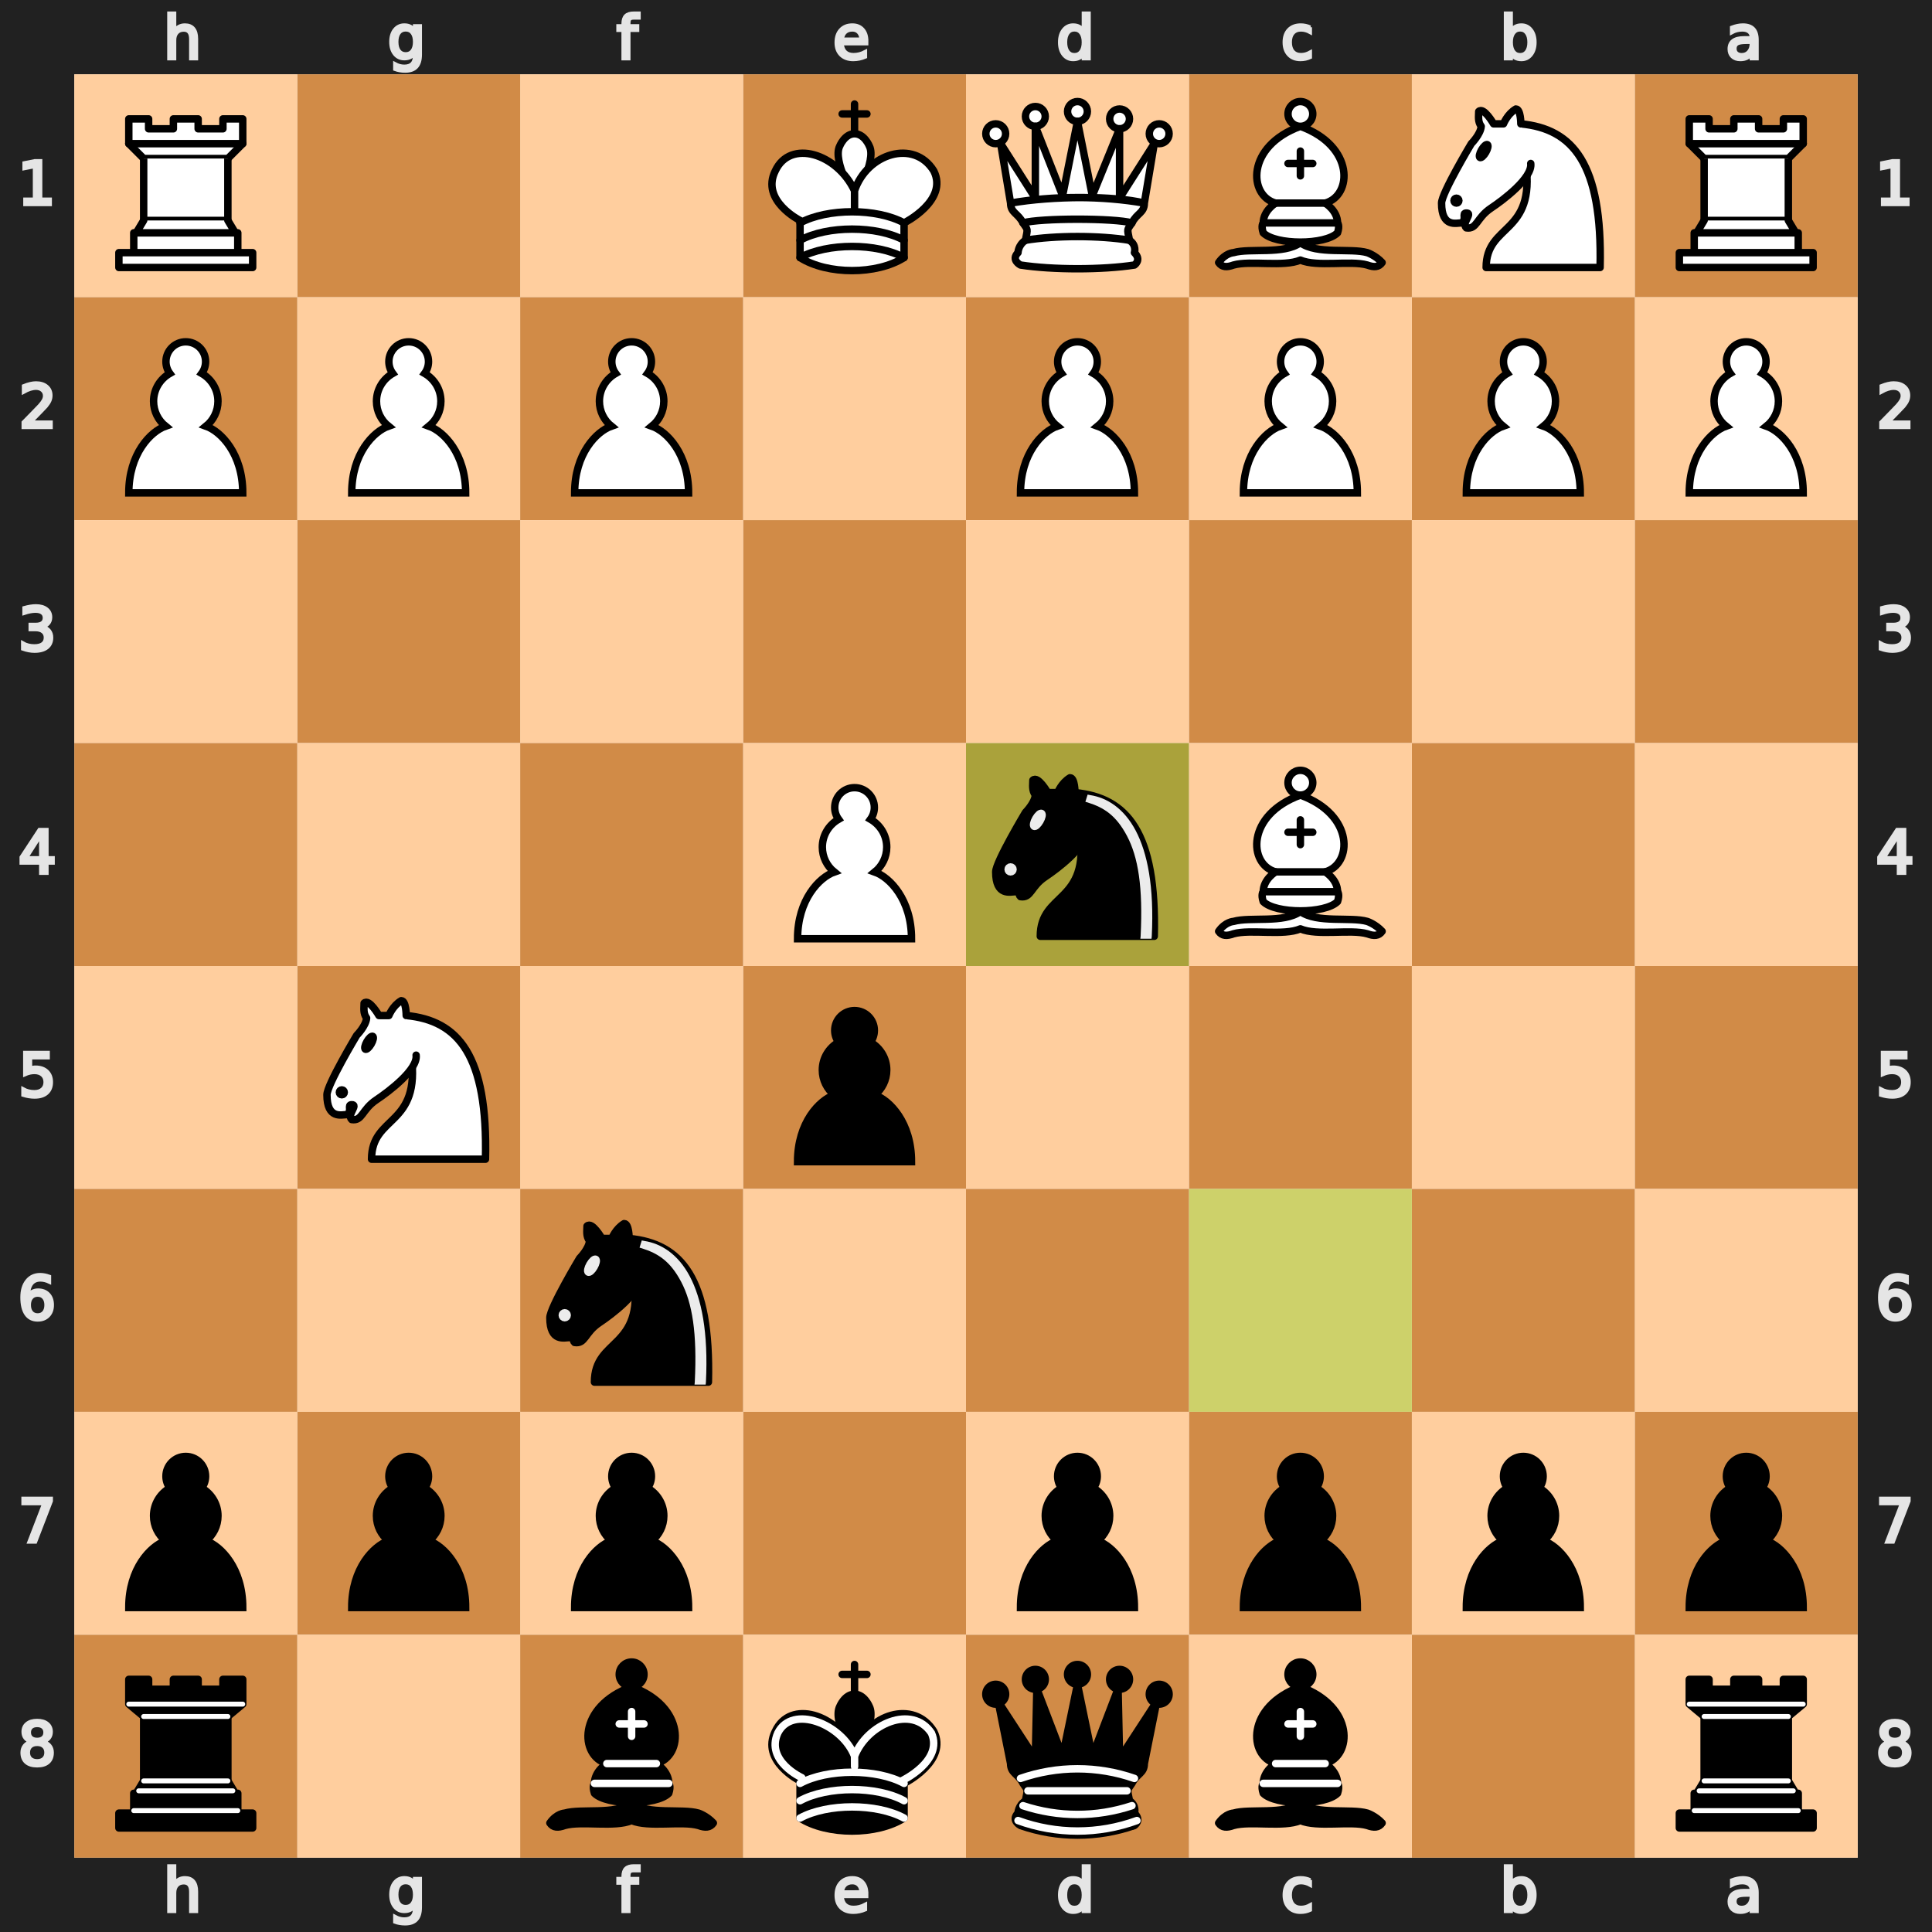
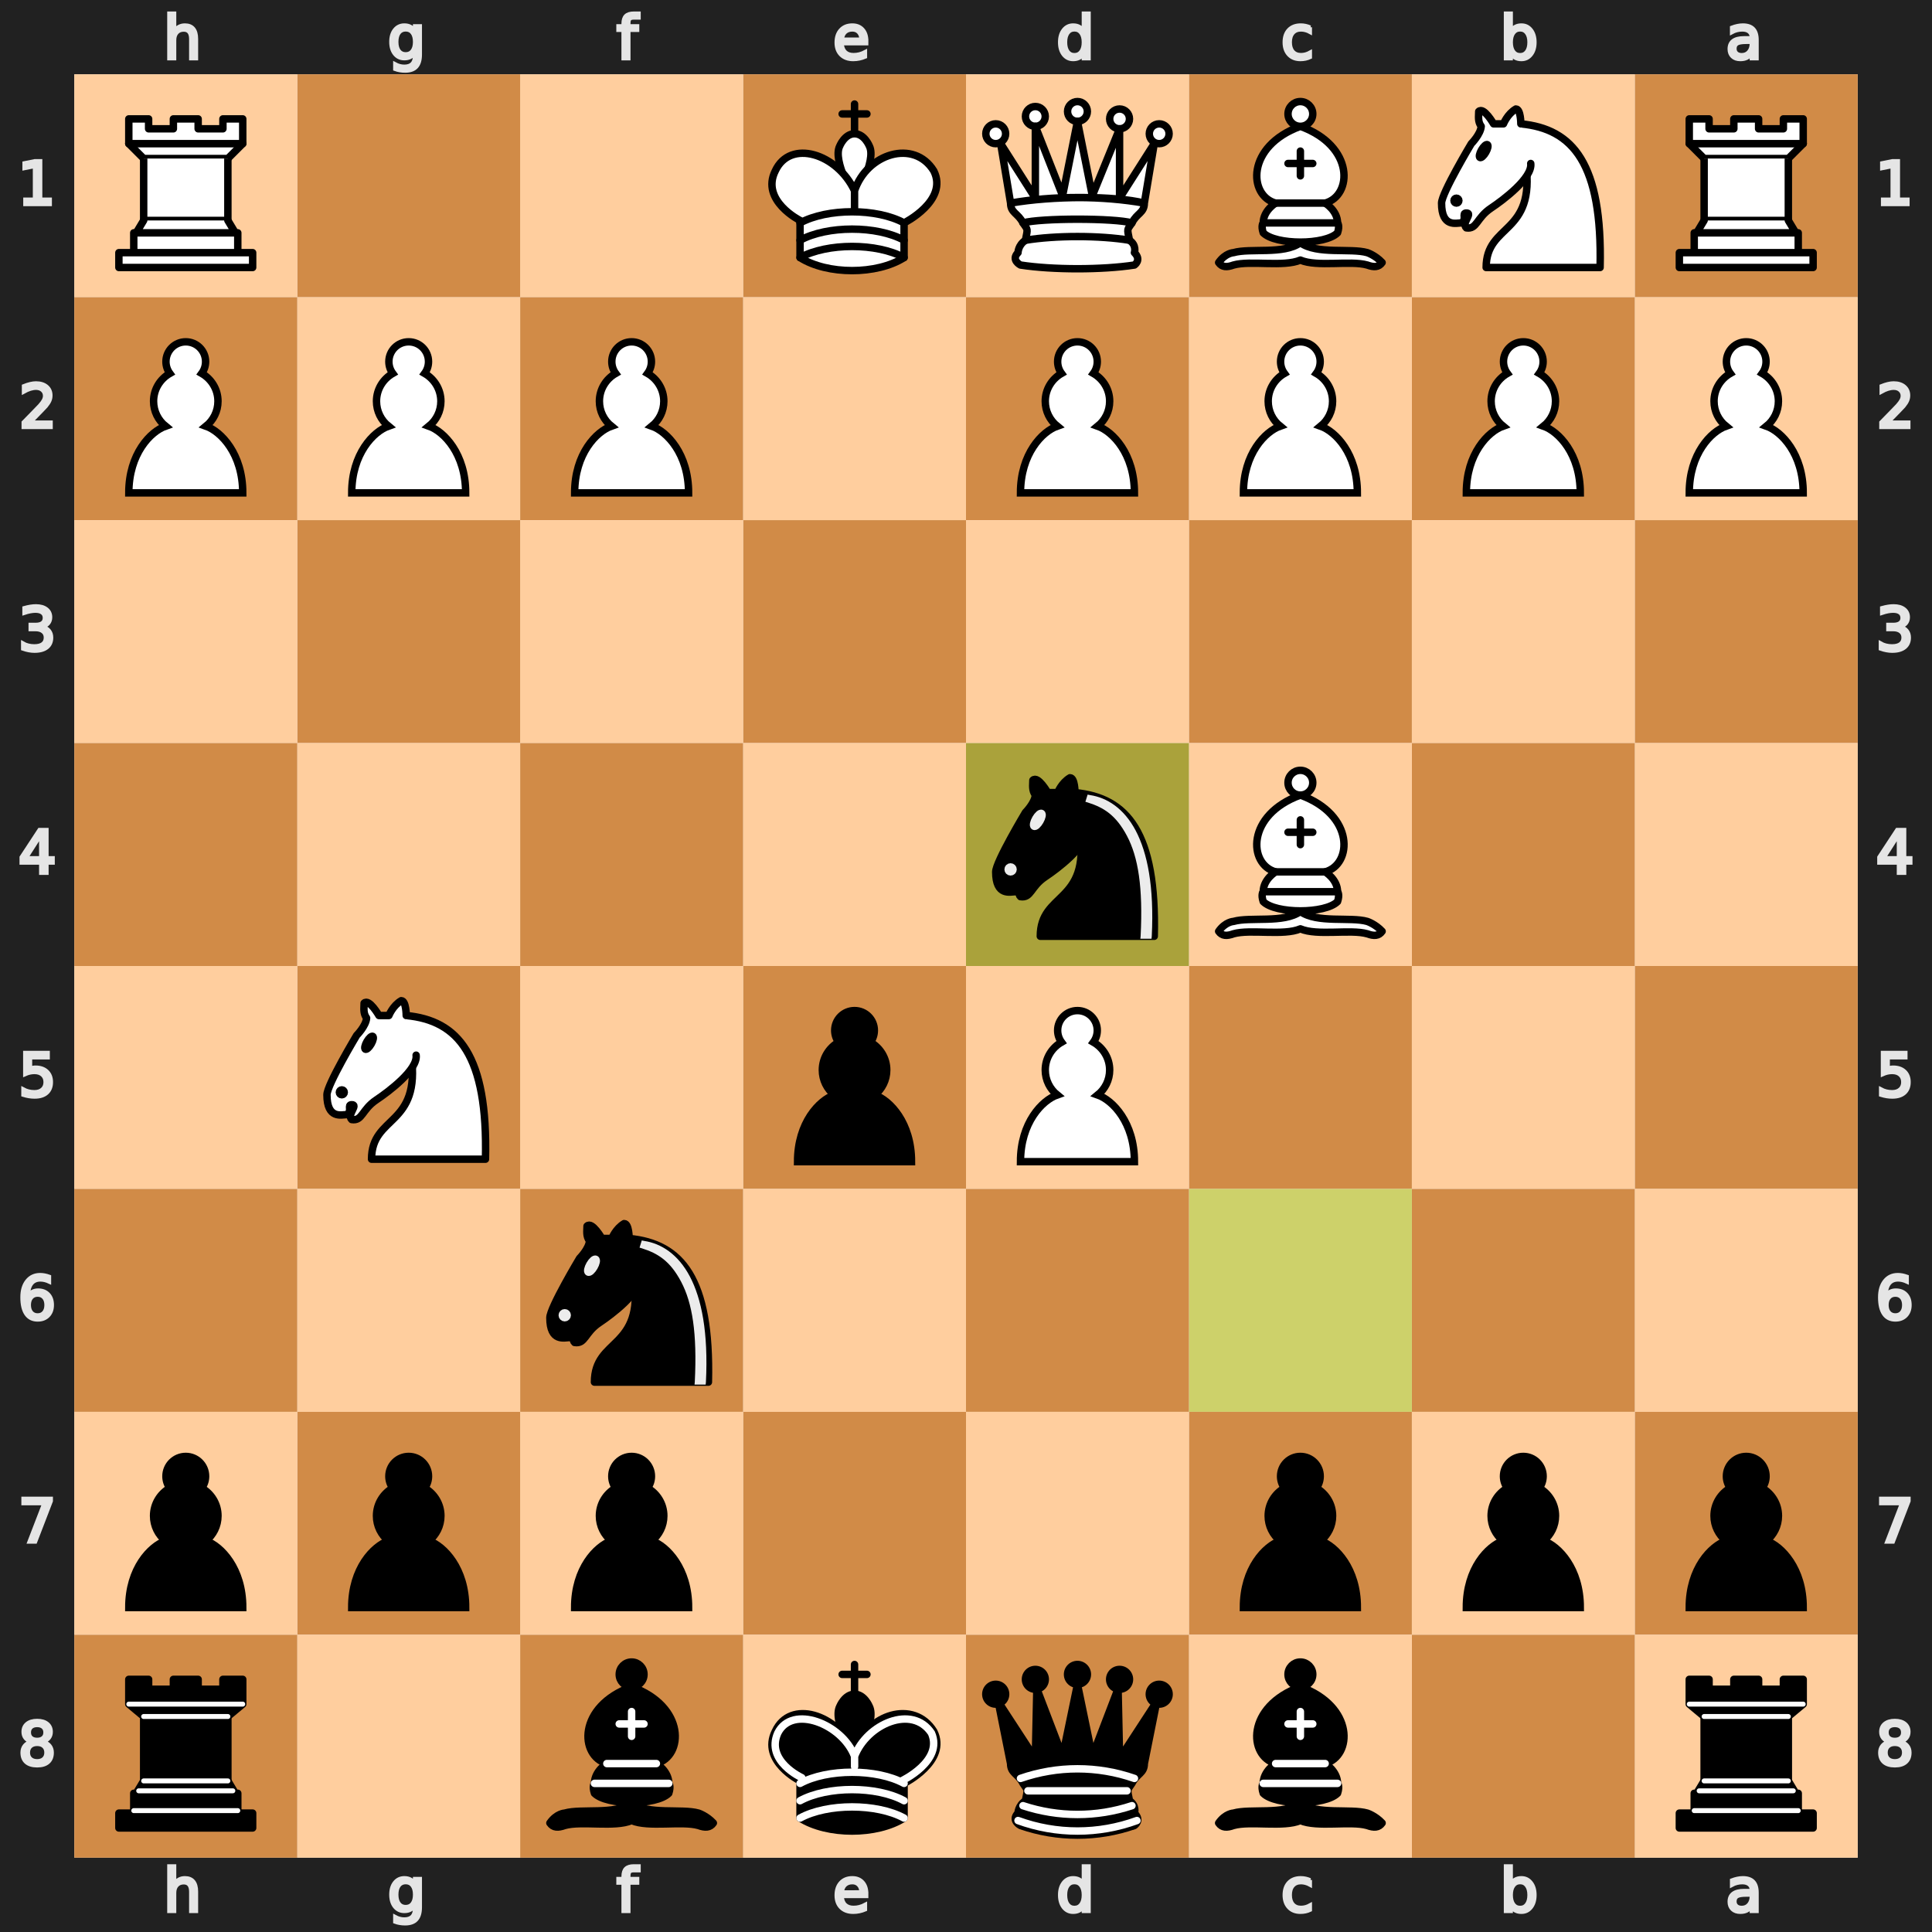
<svg xmlns="http://www.w3.org/2000/svg" xmlns:xlink="http://www.w3.org/1999/xlink" viewBox="0 0 390 390">
  <defs>
    <g id="white-pawn" class="white pawn">
      <path d="M22.5 9c-2.21 0-4 1.79-4 4 0 .89.29 1.71.78 2.38C17.33 16.5 16 18.59 16 21c0 2.03.94 3.84 2.41 5.03-3 1.06-7.41 5.55-7.41 13.47h23c0-7.92-4.41-12.41-7.41-13.47 1.47-1.19 2.41-3 2.41-5.03 0-2.41-1.33-4.5-3.28-5.62.49-.67.78-1.49.78-2.38 0-2.21-1.79-4-4-4z" fill="#fff" stroke="#000" stroke-width="1.5" stroke-linecap="round" />
    </g>
    <g id="white-knight" class="white knight" fill="none" fill-rule="evenodd" stroke="#000" stroke-width="1.5" stroke-linecap="round" stroke-linejoin="round">
      <path d="M 22,10 C 32.5,11 38.5,18 38,39 L 15,39 C 15,30 25,32.5 23,18" style="fill:#ffffff; stroke:#000000;" />
      <path d="M 24,18 C 24.38,20.91 18.45,25.37 16,27 C 13,29 13.18,31.34 11,31 C 9.958,30.06 12.41,27.96 11,28 C 10,28 11.19,29.23 10,30 C 9,30 5.997,31 6,26 C 6,24 12,14 12,14 C 12,14 13.89,12.1 14,10.5 C 13.27,9.506 13.5,8.5 13.5,7.5 C 14.5,6.5 16.5,10 16.5,10 L 18.5,10 C 18.5,10 19.28,8.008 21,7 C 22,7 22,10 22,10" style="fill:#ffffff; stroke:#000000;" />
      <path d="M 9.5 25.5 A 0.5 0.5 0 1 1 8.5,25.5 A 0.5 0.5 0 1 1 9.5 25.5 z" style="fill:#000000; stroke:#000000;" />
      <path d="M 15 15.5 A 0.5 1.5 0 1 1 14,15.5 A 0.5 1.5 0 1 1 15 15.5 z" transform="matrix(0.866,0.5,-0.5,0.866,9.693,-5.173)" style="fill:#000000; stroke:#000000;" />
    </g>
    <g id="white-bishop" class="white bishop" fill="none" fill-rule="evenodd" stroke="#000" stroke-width="1.5" stroke-linecap="round" stroke-linejoin="round">
      <g fill="#fff" stroke-linecap="butt">
        <path d="M9 36c3.39-.97 10.11.43 13.5-2 3.39 2.43 10.11 1.03 13.5 2 0 0 1.65.54 3 2-.68.97-1.65.99-3 .5-3.39-.97-10.11.46-13.5-1-3.39 1.46-10.11.03-13.5 1-1.354.49-2.323.47-3-.5 1.354-1.94 3-2 3-2zM15 32c2.5 2.5 12.5 2.5 15 0 .5-1.5 0-2 0-2 0-2.5-2.5-4-2.5-4 5.5-1.5 6-11.5-5-15.5-11 4-10.5 14-5 15.5 0 0-2.5 1.5-2.5 4 0 0-.5.5 0 2zM25 8a2.5 2.5 0 1 1-5 0 2.5 2.5 0 1 1 5 0z" />
      </g>
      <path d="M17.5 26h10M15 30h15m-7.5-14.5v5M20 18h5" stroke-linejoin="miter" />
    </g>
    <g id="white-rook" class="white rook" fill="#fff" fill-rule="evenodd" stroke="#000" stroke-width="1.5" stroke-linecap="round" stroke-linejoin="round">
      <path d="M9 39h27v-3H9v3zM12 36v-4h21v4H12zM11 14V9h4v2h5V9h5v2h5V9h4v5" stroke-linecap="butt" />
      <path d="M34 14l-3 3H14l-3-3" />
      <path d="M31 17v12.5H14V17" stroke-linecap="butt" stroke-linejoin="miter" />
      <path d="M31 29.5l1.5 2.5h-20l1.5-2.5" />
      <path d="M11 14h23" fill="none" stroke-linejoin="miter" />
    </g>
    <g id="white-queen" class="white queen" fill="#fff" fill-rule="evenodd" stroke="#000" stroke-width="1.5" stroke-linecap="round" stroke-linejoin="round">
      <path d="M8 12a2 2 0 1 1-4 0 2 2 0 1 1 4 0zM24.5 7.5a2 2 0 1 1-4 0 2 2 0 1 1 4 0zM41 12a2 2 0 1 1-4 0 2 2 0 1 1 4 0zM16 8.5a2 2 0 1 1-4 0 2 2 0 1 1 4 0zM33 9a2 2 0 1 1-4 0 2 2 0 1 1 4 0z" />
      <path d="M9 26c8.5-1.5 21-1.5 27 0l2-12-7 11V11l-5.5 13.5-3-15-3 15-5.5-14V25L7 14l2 12zM9 26c0 2 1.5 2 2.5 4 1 1.5 1 1 .5 3.5-1.5 1-1.5 2.5-1.5 2.5-1.5 1.5.5 2.5.5 2.5 6.5 1 16.5 1 23 0 0 0 1.5-1 0-2.5 0 0 .5-1.5-1-2.5-.5-2.5-.5-2 .5-3.5 1-2 2.5-2 2.5-4-8.5-1.5-18.5-1.5-27 0z" stroke-linecap="butt" />
      <path d="M11.5 30c3.5-1 18.5-1 22 0M12 33.5c6-1 15-1 21 0" fill="none" />
    </g>
    <g id="white-king" class="white king" fill="none" fill-rule="evenodd" stroke="#000" stroke-width="1.5" stroke-linecap="round" stroke-linejoin="round">
      <path d="M22.5 11.63V6M20 8h5" stroke-linejoin="miter" />
      <path d="M22.5 25s4.5-7.5 3-10.5c0 0-1-2.5-3-2.5s-3 2.5-3 2.5c-1.5 3 3 10.5 3 10.5" fill="#fff" stroke-linecap="butt" stroke-linejoin="miter" />
      <path d="M11.5 37c5.5 3.5 15.5 3.5 21 0v-7s9-4.5 6-10.5c-4-6.5-13.5-3.5-16 4V27v-3.5c-3.5-7.5-13-10.5-16-4-3 6 5 10 5 10V37z" fill="#fff" />
      <path d="M11.5 30c5.5-3 15.5-3 21 0m-21 3.5c5.5-3 15.5-3 21 0m-21 3.5c5.5-3 15.5-3 21 0" />
    </g>
    <g id="black-pawn" class="black pawn">
      <path d="M22.5 9c-2.21 0-4 1.79-4 4 0 .89.29 1.71.78 2.38C17.33 16.5 16 18.59 16 21c0 2.03.94 3.84 2.41 5.03-3 1.06-7.41 5.55-7.41 13.47h23c0-7.92-4.41-12.41-7.41-13.47 1.47-1.19 2.41-3 2.41-5.03 0-2.41-1.33-4.5-3.28-5.62.49-.67.78-1.49.78-2.38 0-2.21-1.79-4-4-4z" fill="#000" stroke="#000" stroke-width="1.5" stroke-linecap="round" />
    </g>
    <g id="black-knight" class="black knight" fill="none" fill-rule="evenodd" stroke="#000" stroke-width="1.5" stroke-linecap="round" stroke-linejoin="round">
      <path d="M 22,10 C 32.5,11 38.5,18 38,39 L 15,39 C 15,30 25,32.5 23,18" style="fill:#000000; stroke:#000000;" />
      <path d="M 24,18 C 24.38,20.91 18.45,25.37 16,27 C 13,29 13.18,31.34 11,31 C 9.958,30.06 12.41,27.96 11,28 C 10,28 11.19,29.23 10,30 C 9,30 5.997,31 6,26 C 6,24 12,14 12,14 C 12,14 13.89,12.1 14,10.5 C 13.27,9.506 13.5,8.5 13.5,7.5 C 14.5,6.5 16.5,10 16.5,10 L 18.5,10 C 18.5,10 19.28,8.008 21,7 C 22,7 22,10 22,10" style="fill:#000000; stroke:#000000;" />
      <path d="M 9.5 25.5 A 0.5 0.5 0 1 1 8.5,25.5 A 0.5 0.5 0 1 1 9.5 25.5 z" style="fill:#ececec; stroke:#ececec;" />
      <path d="M 15 15.5 A 0.5 1.5 0 1 1 14,15.5 A 0.5 1.5 0 1 1 15 15.5 z" transform="matrix(0.866,0.5,-0.5,0.866,9.693,-5.173)" style="fill:#ececec; stroke:#ececec;" />
      <path d="M 24.55,10.4 L 24.1,11.85 L 24.6,12 C 27.75,13 30.25,14.49 32.5,18.75 C 34.75,23.01 35.75,29.06 35.25,39 L 35.2,39.5 L 37.45,39.5 L 37.5,39 C 38,28.94 36.62,22.15 34.25,17.66 C 31.88,13.17 28.46,11.02 25.06,10.5 L 24.55,10.4 z " style="fill:#ececec; stroke:none;" />
    </g>
    <g id="black-bishop" class="black bishop" fill="none" fill-rule="evenodd" stroke="#000" stroke-width="1.5" stroke-linecap="round" stroke-linejoin="round">
      <path d="M9 36c3.39-.97 10.11.43 13.5-2 3.39 2.43 10.11 1.03 13.5 2 0 0 1.65.54 3 2-.68.97-1.65.99-3 .5-3.39-.97-10.11.46-13.5-1-3.39 1.46-10.11.03-13.5 1-1.354.49-2.323.47-3-.5 1.354-1.94 3-2 3-2zm6-4c2.5 2.5 12.5 2.5 15 0 .5-1.5 0-2 0-2 0-2.5-2.5-4-2.5-4 5.5-1.5 6-11.5-5-15.5-11 4-10.5 14-5 15.5 0 0-2.5 1.5-2.5 4 0 0-.5.5 0 2zM25 8a2.5 2.5 0 1 1-5 0 2.5 2.5 0 1 1 5 0z" fill="#000" stroke-linecap="butt" />
      <path d="M17.5 26h10M15 30h15m-7.5-14.5v5M20 18h5" stroke="#fff" stroke-linejoin="miter" />
    </g>
    <g id="black-rook" class="black rook" fill="#000" fill-rule="evenodd" stroke="#000" stroke-width="1.5" stroke-linecap="round" stroke-linejoin="round">
      <path d="M9 39h27v-3H9v3zM12.5 32l1.5-2.5h17l1.5 2.5h-20zM12 36v-4h21v4H12z" stroke-linecap="butt" />
      <path d="M14 29.5v-13h17v13H14z" stroke-linecap="butt" stroke-linejoin="miter" />
      <path d="M14 16.5L11 14h23l-3 2.5H14zM11 14V9h4v2h5V9h5v2h5V9h4v5H11z" stroke-linecap="butt" />
      <path d="M12 35.5h21M13 31.5h19M14 29.5h17M14 16.5h17M11 14h23" fill="none" stroke="#fff" stroke-width="1" stroke-linejoin="miter" />
    </g>
    <g id="black-queen" class="black queen" fill="#000" fill-rule="evenodd" stroke="#000" stroke-width="1.5" stroke-linecap="round" stroke-linejoin="round">
      <g fill="#000" stroke="none">
        <circle cx="6" cy="12" r="2.75" />
        <circle cx="14" cy="9" r="2.75" />
        <circle cx="22.5" cy="8" r="2.75" />
        <circle cx="31" cy="9" r="2.75" />
        <circle cx="39" cy="12" r="2.75" />
      </g>
      <path d="M9 26c8.5-1.5 21-1.5 27 0l2.5-12.5L31 25l-.3-14.1-5.2 13.6-3-14.5-3 14.5-5.2-13.6L14 25 6.5 13.5 9 26zM9 26c0 2 1.5 2 2.5 4 1 1.5 1 1 .5 3.5-1.5 1-1.5 2.5-1.5 2.5-1.5 1.5.5 2.5.5 2.5 6.5 1 16.5 1 23 0 0 0 1.5-1 0-2.5 0 0 .5-1.5-1-2.5-.5-2.5-.5-2 .5-3.5 1-2 2.5-2 2.5-4-8.5-1.5-18.5-1.5-27 0z" stroke-linecap="butt" />
      <path d="M11 38.5a35 35 1 0 0 23 0" fill="none" stroke-linecap="butt" />
      <path d="M11 29a35 35 1 0 1 23 0M12.5 31.5h20M11.5 34.5a35 35 1 0 0 22 0M10.5 37.5a35 35 1 0 0 24 0" fill="none" stroke="#fff" />
    </g>
    <g id="black-king" class="black king" fill="none" fill-rule="evenodd" stroke="#000" stroke-width="1.5" stroke-linecap="round" stroke-linejoin="round">
      <path d="M22.5 11.63V6" stroke-linejoin="miter" />
      <path d="M22.5 25s4.5-7.5 3-10.5c0 0-1-2.5-3-2.5s-3 2.5-3 2.5c-1.5 3 3 10.5 3 10.5" fill="#000" stroke-linecap="butt" stroke-linejoin="miter" />
      <path d="M11.5 37c5.5 3.5 15.5 3.5 21 0v-7s9-4.5 6-10.5c-4-6.5-13.5-3.5-16 4V27v-3.5c-3.5-7.5-13-10.5-16-4-3 6 5 10 5 10V37z" fill="#000" />
      <path d="M20 8h5" stroke-linejoin="miter" />
      <path d="M32 29.5s8.5-4 6.03-9.65C34.15 14 25 18 22.5 24.5l.01 2.1-.01-2.1C20 18 9.906 14 6.997 19.85c-2.497 5.65 4.853 9 4.853 9M11.5 30c5.5-3 15.5-3 21 0m-21 3.5c5.5-3 15.5-3 21 0m-21 3.5c5.5-3 15.5-3 21 0" stroke="#fff" />
    </g>
  </defs>
  <rect x="7.5" y="7.5" width="375" height="375" fill="none" stroke="#212121" stroke-width="15" />
  <g transform="translate(335, 1) scale(0.75, 0.75)" fill="#e5e5e5" stroke="#e5e5e5">
    <path d="M23.328 10.016q-1.742 0-2.414.398-.672.398-.672 1.36 0 .765.5 1.218.508.445 1.375.445 1.196 0 1.914-.843.727-.852.727-2.258v-.32zm2.867-.594v4.992h-1.437v-1.328q-.492.797-1.227 1.18-.734.375-1.797.375-1.343 0-2.14-.75-.79-.758-.79-2.024 0-1.476.985-2.226.992-.75 2.953-.75h2.016V8.75q0-.992-.656-1.531-.649-.547-1.829-.547-.75 0-1.46.18-.711.18-1.368.539V6.062q.79-.304 1.532-.453.742-.156 1.445-.156 1.898 0 2.836.984.937.985.937 2.985z" />
  </g>
  <g transform="translate(335, 375) scale(0.75, 0.75)" fill="#e5e5e5" stroke="#e5e5e5">
    <path d="M23.328 10.016q-1.742 0-2.414.398-.672.398-.672 1.36 0 .765.5 1.218.508.445 1.375.445 1.196 0 1.914-.843.727-.852.727-2.258v-.32zm2.867-.594v4.992h-1.437v-1.328q-.492.797-1.227 1.18-.734.375-1.797.375-1.343 0-2.14-.75-.79-.758-.79-2.024 0-1.476.985-2.226.992-.75 2.953-.75h2.016V8.75q0-.992-.656-1.531-.649-.547-1.829-.547-.75 0-1.46.18-.711.18-1.368.539V6.062q.79-.304 1.532-.453.742-.156 1.445-.156 1.898 0 2.836.984.937.985.937 2.985z" />
  </g>
  <g transform="translate(290, 1) scale(0.75, 0.75)" fill="#e5e5e5" stroke="#e5e5e5">
    <path d="M24.922 10.047q0-1.586-.656-2.485-.649-.906-1.79-.906-1.14 0-1.796.906-.649.899-.649 2.485 0 1.586.649 2.492.656.898 1.797.898 1.14 0 1.789-.898.656-.906.656-2.492zm-4.89-3.055q.452-.781 1.14-1.156.695-.383 1.656-.383 1.594 0 2.586 1.266 1 1.265 1 3.328 0 2.062-1 3.328-.992 1.266-2.586 1.266-.96 0-1.656-.375-.688-.383-1.14-1.164v1.312h-1.446V2.258h1.445z" />
  </g>
  <g transform="translate(290, 375) scale(0.75, 0.75)" fill="#e5e5e5" stroke="#e5e5e5">
    <path d="M24.922 10.047q0-1.586-.656-2.485-.649-.906-1.79-.906-1.14 0-1.796.906-.649.899-.649 2.485 0 1.586.649 2.492.656.898 1.797.898 1.14 0 1.789-.898.656-.906.656-2.492zm-4.89-3.055q.452-.781 1.14-1.156.695-.383 1.656-.383 1.594 0 2.586 1.266 1 1.265 1 3.328 0 2.062-1 3.328-.992 1.266-2.586 1.266-.96 0-1.656-.375-.688-.383-1.14-1.164v1.312h-1.446V2.258h1.445z" />
  </g>
  <g transform="translate(245, 1) scale(0.75, 0.75)" fill="#e5e5e5" stroke="#e5e5e5">
    <path d="M25.96 6v1.344q-.608-.336-1.226-.5-.609-.172-1.234-.172-1.398 0-2.172.89-.773.883-.773 2.485 0 1.601.773 2.492.774.883 2.172.883.625 0 1.234-.164.618-.172 1.227-.508v1.328q-.602.281-1.25.422-.64.14-1.367.14-1.977 0-3.14-1.242-1.165-1.242-1.165-3.351 0-2.14 1.172-3.367 1.18-1.227 3.227-1.227.664 0 1.296.14.633.134 1.227.407z" />
  </g>
  <g transform="translate(245, 375) scale(0.75, 0.75)" fill="#e5e5e5" stroke="#e5e5e5">
    <path d="M25.96 6v1.344q-.608-.336-1.226-.5-.609-.172-1.234-.172-1.398 0-2.172.89-.773.883-.773 2.485 0 1.601.773 2.492.774.883 2.172.883.625 0 1.234-.164.618-.172 1.227-.508v1.328q-.602.281-1.25.422-.64.14-1.367.14-1.977 0-3.14-1.242-1.165-1.242-1.165-3.351 0-2.14 1.172-3.367 1.18-1.227 3.227-1.227.664 0 1.296.14.633.134 1.227.407z" />
  </g>
  <g transform="translate(200, 1) scale(0.75, 0.75)" fill="#e5e5e5" stroke="#e5e5e5">
    <path d="M24.973 6.992V2.258h1.437v12.156h-1.437v-1.312q-.453.78-1.149 1.164-.687.375-1.656.375-1.586 0-2.586-1.266-.992-1.266-.992-3.328 0-2.063.992-3.328 1-1.266 2.586-1.266.969 0 1.656.383.696.375 1.149 1.156zm-4.899 3.055q0 1.586.649 2.492.656.898 1.797.898 1.14 0 1.796-.898.657-.906.657-2.492 0-1.586-.657-2.485-.656-.906-1.796-.906-1.141 0-1.797.906-.649.899-.649 2.485z" />
  </g>
  <g transform="translate(200, 375) scale(0.75, 0.75)" fill="#e5e5e5" stroke="#e5e5e5">
    <path d="M24.973 6.992V2.258h1.437v12.156h-1.437v-1.312q-.453.78-1.149 1.164-.687.375-1.656.375-1.586 0-2.586-1.266-.992-1.266-.992-3.328 0-2.063.992-3.328 1-1.266 2.586-1.266.969 0 1.656.383.696.375 1.149 1.156zm-4.899 3.055q0 1.586.649 2.492.656.898 1.797.898 1.14 0 1.796-.898.657-.906.657-2.492 0-1.586-.657-2.485-.656-.906-1.796-.906-1.141 0-1.797.906-.649.899-.649 2.485z" />
  </g>
  <g transform="translate(155, 1) scale(0.75, 0.75)" fill="#e5e5e5" stroke="#e5e5e5">
    <path d="M26.555 9.68v.703h-6.61q.094 1.484.89 2.265.806.774 2.235.774.828 0 1.602-.203.781-.203 1.547-.61v1.36q-.774.328-1.586.5-.813.172-1.649.172-2.093 0-3.32-1.22-1.219-1.218-1.219-3.296 0-2.148 1.157-3.406 1.164-1.266 3.132-1.266 1.766 0 2.79 1.14 1.03 1.134 1.03 3.087zm-1.438-.422q-.015-1.18-.664-1.883-.64-.703-1.703-.703-1.203 0-1.93.68-.718.68-.828 1.914z" />
  </g>
  <g transform="translate(155, 375) scale(0.75, 0.75)" fill="#e5e5e5" stroke="#e5e5e5">
    <path d="M26.555 9.68v.703h-6.61q.094 1.484.89 2.265.806.774 2.235.774.828 0 1.602-.203.781-.203 1.547-.61v1.36q-.774.328-1.586.5-.813.172-1.649.172-2.093 0-3.32-1.22-1.219-1.218-1.219-3.296 0-2.148 1.157-3.406 1.164-1.266 3.132-1.266 1.766 0 2.79 1.14 1.03 1.134 1.03 3.087zm-1.438-.422q-.015-1.18-.664-1.883-.64-.703-1.703-.703-1.203 0-1.93.68-.718.68-.828 1.914z" />
  </g>
  <g transform="translate(110, 1) scale(0.75, 0.75)" fill="#e5e5e5" stroke="#e5e5e5">
    <path d="M25.285 2.258v1.195H23.91q-.773 0-1.078.313-.297.312-.297 1.125v.773h2.367v1.117h-2.367v7.633H21.09V6.781h-1.375V5.664h1.375v-.61q0-1.46.68-2.124.68-.672 2.156-.672z" />
  </g>
  <g transform="translate(110, 375) scale(0.75, 0.75)" fill="#e5e5e5" stroke="#e5e5e5">
    <path d="M25.285 2.258v1.195H23.91q-.773 0-1.078.313-.297.312-.297 1.125v.773h2.367v1.117h-2.367v7.633H21.09V6.781h-1.375V5.664h1.375v-.61q0-1.46.68-2.124.68-.672 2.156-.672z" />
  </g>
  <g transform="translate(65, 1) scale(0.75, 0.75)" fill="#e5e5e5" stroke="#e5e5e5">
    <path d="M24.973 9.937q0-1.562-.649-2.421-.64-.86-1.804-.86-1.157 0-1.805.86-.64.859-.64 2.421 0 1.555.64 2.415.648.859 1.805.859 1.164 0 1.804-.86.649-.859.649-2.414zm1.437 3.391q0 2.234-.992 3.32-.992 1.094-3.04 1.094-.757 0-1.429-.117-.672-.11-1.304-.344v-1.398q.632.344 1.25.508.617.164 1.257.164 1.414 0 2.118-.743.703-.734.703-2.226v-.711q-.446.773-1.141 1.156-.695.383-1.664.383-1.61 0-2.594-1.227-.984-1.226-.984-3.25 0-2.03.984-3.257.985-1.227 2.594-1.227.969 0 1.664.383t1.14 1.156V5.664h1.438z" />
  </g>
  <g transform="translate(65, 375) scale(0.75, 0.75)" fill="#e5e5e5" stroke="#e5e5e5">
    <path d="M24.973 9.937q0-1.562-.649-2.421-.64-.86-1.804-.86-1.157 0-1.805.86-.64.859-.64 2.421 0 1.555.64 2.415.648.859 1.805.859 1.164 0 1.804-.86.649-.859.649-2.414zm1.437 3.391q0 2.234-.992 3.32-.992 1.094-3.04 1.094-.757 0-1.429-.117-.672-.11-1.304-.344v-1.398q.632.344 1.25.508.617.164 1.257.164 1.414 0 2.118-.743.703-.734.703-2.226v-.711q-.446.773-1.141 1.156-.695.383-1.664.383-1.61 0-2.594-1.227-.984-1.226-.984-3.25 0-2.03.984-3.257.985-1.227 2.594-1.227.969 0 1.664.383t1.14 1.156V5.664h1.438z" />
  </g>
  <g transform="translate(20, 1) scale(0.75, 0.75)" fill="#e5e5e5" stroke="#e5e5e5">
    <path d="M26.164 9.133v5.281h-1.437V9.18q0-1.243-.485-1.86-.484-.617-1.453-.617-1.164 0-1.836.742-.672.742-.672 2.024v4.945h-1.445V2.258h1.445v4.765q.516-.789 1.211-1.18.703-.39 1.617-.39 1.508 0 2.282.938.773.93.773 2.742z" />
  </g>
  <g transform="translate(20, 375) scale(0.75, 0.75)" fill="#e5e5e5" stroke="#e5e5e5">
    <path d="M26.164 9.133v5.281h-1.437V9.18q0-1.243-.485-1.86-.484-.617-1.453-.617-1.164 0-1.836.742-.672.742-.672 2.024v4.945h-1.445V2.258h1.445v4.765q.516-.789 1.211-1.18.703-.39 1.617-.39 1.508 0 2.282.938.773.93.773 2.742z" />
  </g>
  <g transform="translate(0, 20) scale(0.75, 0.75)" fill="#e5e5e5" stroke="#e5e5e5">
    <path d="M6.754 26.996h2.578v-8.898l-2.805.562v-1.437l2.79-.563h1.578v10.336h2.578v1.328h-6.72z" />
  </g>
  <g transform="translate(375, 20) scale(0.75, 0.75)" fill="#e5e5e5" stroke="#e5e5e5">
    <path d="M6.754 26.996h2.578v-8.898l-2.805.562v-1.437l2.79-.563h1.578v10.336h2.578v1.328h-6.72z" />
  </g>
  <g transform="translate(0, 65) scale(0.75, 0.75)" fill="#e5e5e5" stroke="#e5e5e5">
    <path d="M8.195 26.996h5.508v1.328H6.297v-1.328q.898-.93 2.445-2.492 1.555-1.57 1.953-2.024.758-.851 1.055-1.437.305-.594.305-1.164 0-.93-.657-1.516-.648-.586-1.695-.586-.742 0-1.57.258-.82.258-1.758.781v-1.593q.953-.383 1.781-.578.828-.196 1.516-.196 1.812 0 2.89.906 1.079.907 1.079 2.422 0 .72-.274 1.368-.265.64-.976 1.515-.196.227-1.243 1.313-1.046 1.078-2.953 3.023z" />
  </g>
  <g transform="translate(375, 65) scale(0.75, 0.75)" fill="#e5e5e5" stroke="#e5e5e5">
    <path d="M8.195 26.996h5.508v1.328H6.297v-1.328q.898-.93 2.445-2.492 1.555-1.57 1.953-2.024.758-.851 1.055-1.437.305-.594.305-1.164 0-.93-.657-1.516-.648-.586-1.695-.586-.742 0-1.57.258-.82.258-1.758.781v-1.593q.953-.383 1.781-.578.828-.196 1.516-.196 1.812 0 2.89.906 1.079.907 1.079 2.422 0 .72-.274 1.368-.265.64-.976 1.515-.196.227-1.243 1.313-1.046 1.078-2.953 3.023z" />
  </g>
  <g transform="translate(0, 110) scale(0.75, 0.75)" fill="#e5e5e5" stroke="#e5e5e5">
    <path d="M11.434 22.035q1.132.242 1.765 1.008.64.766.64 1.89 0 1.727-1.187 2.672-1.187.946-3.375.946-.734 0-1.515-.149-.774-.14-1.602-.43V26.45q.656.383 1.438.578.78.196 1.632.196 1.485 0 2.258-.586.782-.586.782-1.703 0-1.032-.727-1.61-.719-.586-2.008-.586h-1.36v-1.297h1.423q1.164 0 1.78-.46.618-.47.618-1.344 0-.899-.64-1.375-.633-.485-1.82-.485-.65 0-1.391.141-.743.14-1.633.437V16.95q.898-.25 1.68-.375.788-.125 1.484-.125 1.797 0 2.844.82 1.046.813 1.046 2.204 0 .968-.554 1.64-.555.664-1.578.922z" />
  </g>
  <g transform="translate(375, 110) scale(0.75, 0.75)" fill="#e5e5e5" stroke="#e5e5e5">
    <path d="M11.434 22.035q1.132.242 1.765 1.008.64.766.64 1.89 0 1.727-1.187 2.672-1.187.946-3.375.946-.734 0-1.515-.149-.774-.14-1.602-.43V26.45q.656.383 1.438.578.78.196 1.632.196 1.485 0 2.258-.586.782-.586.782-1.703 0-1.032-.727-1.61-.719-.586-2.008-.586h-1.36v-1.297h1.423q1.164 0 1.78-.46.618-.47.618-1.344 0-.899-.64-1.375-.633-.485-1.82-.485-.65 0-1.391.141-.743.14-1.633.437V16.95q.898-.25 1.68-.375.788-.125 1.484-.125 1.797 0 2.844.82 1.046.813 1.046 2.204 0 .968-.554 1.64-.555.664-1.578.922z" />
  </g>
  <g transform="translate(0, 155) scale(0.75, 0.75)" fill="#e5e5e5" stroke="#e5e5e5">
    <path d="M11.016 18.035L7.03 24.262h3.985zm-.414-1.375h1.984v7.602h1.664v1.312h-1.664v2.75h-1.57v-2.75H5.75v-1.523z" />
  </g>
  <g transform="translate(375, 155) scale(0.75, 0.75)" fill="#e5e5e5" stroke="#e5e5e5">
    <path d="M11.016 18.035L7.03 24.262h3.985zm-.414-1.375h1.984v7.602h1.664v1.312h-1.664v2.75h-1.57v-2.75H5.75v-1.523z" />
  </g>
  <g transform="translate(0, 200) scale(0.75, 0.75)" fill="#e5e5e5" stroke="#e5e5e5">
    <path d="M6.719 16.66h6.195v1.328h-4.75v2.86q.344-.118.688-.172.343-.063.687-.063 1.953 0 3.094 1.07 1.14 1.07 1.14 2.899 0 1.883-1.171 2.93-1.172 1.039-3.305 1.039-.735 0-1.5-.125-.758-.125-1.57-.375v-1.586q.703.383 1.453.57.75.188 1.586.188 1.351 0 2.14-.711.79-.711.79-1.93 0-1.219-.79-1.93-.789-.71-2.14-.71-.633 0-1.266.14-.625.14-1.281.438z" />
  </g>
  <g transform="translate(375, 200) scale(0.75, 0.75)" fill="#e5e5e5" stroke="#e5e5e5">
    <path d="M6.719 16.66h6.195v1.328h-4.75v2.86q.344-.118.688-.172.343-.063.687-.063 1.953 0 3.094 1.07 1.14 1.07 1.14 2.899 0 1.883-1.171 2.93-1.172 1.039-3.305 1.039-.735 0-1.5-.125-.758-.125-1.57-.375v-1.586q.703.383 1.453.57.75.188 1.586.188 1.351 0 2.14-.711.79-.711.79-1.93 0-1.219-.79-1.93-.789-.71-2.14-.71-.633 0-1.266.14-.625.14-1.281.438z" />
  </g>
  <g transform="translate(0, 245) scale(0.75, 0.75)" fill="#e5e5e5" stroke="#e5e5e5">
    <path d="M10.137 21.863q-1.063 0-1.688.727-.617.726-.617 1.992 0 1.258.617 1.992.625.727 1.688.727 1.062 0 1.68-.727.624-.734.624-1.992 0-1.266-.625-1.992-.617-.727-1.68-.727zm3.133-4.945v1.437q-.594-.28-1.204-.43-.601-.148-1.195-.148-1.562 0-2.39 1.055-.82 1.055-.938 3.188.46-.68 1.156-1.04.696-.367 1.531-.367 1.758 0 2.774 1.07 1.023 1.063 1.023 2.899 0 1.797-1.062 2.883-1.063 1.086-2.828 1.086-2.024 0-3.094-1.547-1.07-1.555-1.07-4.5 0-2.766 1.312-4.406 1.313-1.649 3.524-1.649.593 0 1.195.117.61.118 1.266.352z" />
  </g>
  <g transform="translate(375, 245) scale(0.75, 0.75)" fill="#e5e5e5" stroke="#e5e5e5">
    <path d="M10.137 21.863q-1.063 0-1.688.727-.617.726-.617 1.992 0 1.258.617 1.992.625.727 1.688.727 1.062 0 1.68-.727.624-.734.624-1.992 0-1.266-.625-1.992-.617-.727-1.68-.727zm3.133-4.945v1.437q-.594-.28-1.204-.43-.601-.148-1.195-.148-1.562 0-2.39 1.055-.82 1.055-.938 3.188.46-.68 1.156-1.04.696-.367 1.531-.367 1.758 0 2.774 1.07 1.023 1.063 1.023 2.899 0 1.797-1.062 2.883-1.063 1.086-2.828 1.086-2.024 0-3.094-1.547-1.07-1.555-1.07-4.5 0-2.766 1.312-4.406 1.313-1.649 3.524-1.649.593 0 1.195.117.61.118 1.266.352z" />
  </g>
  <g transform="translate(0, 290) scale(0.75, 0.75)" fill="#e5e5e5" stroke="#e5e5e5">
    <path d="M6.25 16.66h7.5v.672L9.516 28.324H7.867l3.985-10.336H6.25z" />
  </g>
  <g transform="translate(375, 290) scale(0.75, 0.75)" fill="#e5e5e5" stroke="#e5e5e5">
    <path d="M6.25 16.66h7.5v.672L9.516 28.324H7.867l3.985-10.336H6.25z" />
  </g>
  <g transform="translate(0, 335) scale(0.75, 0.75)" fill="#e5e5e5" stroke="#e5e5e5">
    <path d="M10 22.785q-1.125 0-1.773.602-.641.601-.641 1.656t.64 1.656q.649.602 1.774.602t1.773-.602q.649-.61.649-1.656 0-1.055-.649-1.656-.64-.602-1.773-.602zm-1.578-.672q-1.016-.25-1.586-.945-.563-.695-.563-1.695 0-1.399.993-2.211 1-.813 2.734-.813 1.742 0 2.734.813.993.812.993 2.21 0 1-.57 1.696-.563.695-1.571.945 1.14.266 1.773 1.04.641.773.641 1.89 0 1.695-1.04 2.602-1.03.906-2.96.906t-2.969-.906Q6 26.738 6 25.043q0-1.117.64-1.89.641-.774 1.782-1.04zm-.578-2.492q0 .906.562 1.414.57.508 1.594.508 1.016 0 1.586-.508.578-.508.578-1.414 0-.906-.578-1.414-.57-.508-1.586-.508-1.023 0-1.594.508-.562.508-.562 1.414z" />
  </g>
  <g transform="translate(375, 335) scale(0.75, 0.75)" fill="#e5e5e5" stroke="#e5e5e5">
    <path d="M10 22.785q-1.125 0-1.773.602-.641.601-.641 1.656t.64 1.656q.649.602 1.774.602t1.773-.602q.649-.61.649-1.656 0-1.055-.649-1.656-.64-.602-1.773-.602zm-1.578-.672q-1.016-.25-1.586-.945-.563-.695-.563-1.695 0-1.399.993-2.211 1-.813 2.734-.813 1.742 0 2.734.813.993.812.993 2.21 0 1-.57 1.696-.563.695-1.571.945 1.14.266 1.773 1.04.641.773.641 1.89 0 1.695-1.04 2.602-1.03.906-2.96.906t-2.969-.906Q6 26.738 6 25.043q0-1.117.64-1.89.641-.774 1.782-1.04zm-.578-2.492q0 .906.562 1.414.57.508 1.594.508 1.016 0 1.586-.508.578-.508.578-1.414 0-.906-.578-1.414-.57-.508-1.586-.508-1.023 0-1.594.508-.562.508-.562 1.414z" />
  </g>
  <rect x="330" y="15" width="45" height="45" class="square dark a1" stroke="none" fill="#d18b47" />
  <rect x="285" y="15" width="45" height="45" class="square light b1" stroke="none" fill="#ffce9e" />
  <rect x="240" y="15" width="45" height="45" class="square dark c1" stroke="none" fill="#d18b47" />
  <rect x="195" y="15" width="45" height="45" class="square light d1" stroke="none" fill="#ffce9e" />
  <rect x="150" y="15" width="45" height="45" class="square dark e1" stroke="none" fill="#d18b47" />
  <rect x="105" y="15" width="45" height="45" class="square light f1" stroke="none" fill="#ffce9e" />
  <rect x="60" y="15" width="45" height="45" class="square dark g1" stroke="none" fill="#d18b47" />
  <rect x="15" y="15" width="45" height="45" class="square light h1" stroke="none" fill="#ffce9e" />
  <rect x="330" y="60" width="45" height="45" class="square light a2" stroke="none" fill="#ffce9e" />
  <rect x="285" y="60" width="45" height="45" class="square dark b2" stroke="none" fill="#d18b47" />
  <rect x="240" y="60" width="45" height="45" class="square light c2" stroke="none" fill="#ffce9e" />
  <rect x="195" y="60" width="45" height="45" class="square dark d2" stroke="none" fill="#d18b47" />
  <rect x="150" y="60" width="45" height="45" class="square light e2" stroke="none" fill="#ffce9e" />
  <rect x="105" y="60" width="45" height="45" class="square dark f2" stroke="none" fill="#d18b47" />
  <rect x="60" y="60" width="45" height="45" class="square light g2" stroke="none" fill="#ffce9e" />
  <rect x="15" y="60" width="45" height="45" class="square dark h2" stroke="none" fill="#d18b47" />
  <rect x="330" y="105" width="45" height="45" class="square dark a3" stroke="none" fill="#d18b47" />
  <rect x="285" y="105" width="45" height="45" class="square light b3" stroke="none" fill="#ffce9e" />
  <rect x="240" y="105" width="45" height="45" class="square dark c3" stroke="none" fill="#d18b47" />
  <rect x="195" y="105" width="45" height="45" class="square light d3" stroke="none" fill="#ffce9e" />
  <rect x="150" y="105" width="45" height="45" class="square dark e3" stroke="none" fill="#d18b47" />
  <rect x="105" y="105" width="45" height="45" class="square light f3" stroke="none" fill="#ffce9e" />
  <rect x="60" y="105" width="45" height="45" class="square dark g3" stroke="none" fill="#d18b47" />
  <rect x="15" y="105" width="45" height="45" class="square light h3" stroke="none" fill="#ffce9e" />
  <rect x="330" y="150" width="45" height="45" class="square light a4" stroke="none" fill="#ffce9e" />
  <rect x="285" y="150" width="45" height="45" class="square dark b4" stroke="none" fill="#d18b47" />
  <rect x="240" y="150" width="45" height="45" class="square light c4" stroke="none" fill="#ffce9e" />
  <rect x="195" y="150" width="45" height="45" class="square dark lastmove d4" stroke="none" fill="#aaa23b" />
  <rect x="150" y="150" width="45" height="45" class="square light e4" stroke="none" fill="#ffce9e" />
  <rect x="105" y="150" width="45" height="45" class="square dark f4" stroke="none" fill="#d18b47" />
  <rect x="60" y="150" width="45" height="45" class="square light g4" stroke="none" fill="#ffce9e" />
  <rect x="15" y="150" width="45" height="45" class="square dark h4" stroke="none" fill="#d18b47" />
  <rect x="330" y="195" width="45" height="45" class="square dark a5" stroke="none" fill="#d18b47" />
  <rect x="285" y="195" width="45" height="45" class="square light b5" stroke="none" fill="#ffce9e" />
  <rect x="240" y="195" width="45" height="45" class="square dark c5" stroke="none" fill="#d18b47" />
  <rect x="195" y="195" width="45" height="45" class="square light d5" stroke="none" fill="#ffce9e" />
  <rect x="150" y="195" width="45" height="45" class="square dark e5" stroke="none" fill="#d18b47" />
  <rect x="105" y="195" width="45" height="45" class="square light f5" stroke="none" fill="#ffce9e" />
  <rect x="60" y="195" width="45" height="45" class="square dark g5" stroke="none" fill="#d18b47" />
  <rect x="15" y="195" width="45" height="45" class="square light h5" stroke="none" fill="#ffce9e" />
  <rect x="330" y="240" width="45" height="45" class="square light a6" stroke="none" fill="#ffce9e" />
  <rect x="285" y="240" width="45" height="45" class="square dark b6" stroke="none" fill="#d18b47" />
  <rect x="240" y="240" width="45" height="45" class="square light lastmove c6" stroke="none" fill="#cdd16a" />
  <rect x="195" y="240" width="45" height="45" class="square dark d6" stroke="none" fill="#d18b47" />
  <rect x="150" y="240" width="45" height="45" class="square light e6" stroke="none" fill="#ffce9e" />
  <rect x="105" y="240" width="45" height="45" class="square dark f6" stroke="none" fill="#d18b47" />
  <rect x="60" y="240" width="45" height="45" class="square light g6" stroke="none" fill="#ffce9e" />
  <rect x="15" y="240" width="45" height="45" class="square dark h6" stroke="none" fill="#d18b47" />
  <rect x="330" y="285" width="45" height="45" class="square dark a7" stroke="none" fill="#d18b47" />
  <rect x="285" y="285" width="45" height="45" class="square light b7" stroke="none" fill="#ffce9e" />
  <rect x="240" y="285" width="45" height="45" class="square dark c7" stroke="none" fill="#d18b47" />
  <rect x="195" y="285" width="45" height="45" class="square light d7" stroke="none" fill="#ffce9e" />
  <rect x="150" y="285" width="45" height="45" class="square dark e7" stroke="none" fill="#d18b47" />
  <rect x="105" y="285" width="45" height="45" class="square light f7" stroke="none" fill="#ffce9e" />
  <rect x="60" y="285" width="45" height="45" class="square dark g7" stroke="none" fill="#d18b47" />
  <rect x="15" y="285" width="45" height="45" class="square light h7" stroke="none" fill="#ffce9e" />
  <rect x="330" y="330" width="45" height="45" class="square light a8" stroke="none" fill="#ffce9e" />
  <rect x="285" y="330" width="45" height="45" class="square dark b8" stroke="none" fill="#d18b47" />
  <rect x="240" y="330" width="45" height="45" class="square light c8" stroke="none" fill="#ffce9e" />
  <rect x="195" y="330" width="45" height="45" class="square dark d8" stroke="none" fill="#d18b47" />
  <rect x="150" y="330" width="45" height="45" class="square light e8" stroke="none" fill="#ffce9e" />
  <rect x="105" y="330" width="45" height="45" class="square dark f8" stroke="none" fill="#d18b47" />
  <rect x="60" y="330" width="45" height="45" class="square light g8" stroke="none" fill="#ffce9e" />
  <rect x="15" y="330" width="45" height="45" class="square dark h8" stroke="none" fill="#d18b47" />
  <use href="#white-rook" xlink:href="#white-rook" transform="translate(330, 15)" />
  <use href="#white-knight" xlink:href="#white-knight" transform="translate(285, 15)" />
  <use href="#white-bishop" xlink:href="#white-bishop" transform="translate(240, 15)" />
  <use href="#white-queen" xlink:href="#white-queen" transform="translate(195, 15)" />
  <use href="#white-king" xlink:href="#white-king" transform="translate(150, 15)" />
  <use href="#white-rook" xlink:href="#white-rook" transform="translate(15, 15)" />
  <use href="#white-pawn" xlink:href="#white-pawn" transform="translate(330, 60)" />
  <use href="#white-pawn" xlink:href="#white-pawn" transform="translate(285, 60)" />
  <use href="#white-pawn" xlink:href="#white-pawn" transform="translate(240, 60)" />
  <use href="#white-pawn" xlink:href="#white-pawn" transform="translate(195, 60)" />
  <use href="#white-pawn" xlink:href="#white-pawn" transform="translate(105, 60)" />
  <use href="#white-pawn" xlink:href="#white-pawn" transform="translate(60, 60)" />
  <use href="#white-pawn" xlink:href="#white-pawn" transform="translate(15, 60)" />
  <use href="#white-bishop" xlink:href="#white-bishop" transform="translate(240, 150)" />
  <use href="#black-knight" xlink:href="#black-knight" transform="translate(195, 150)" />
-   <use href="#white-pawn" xlink:href="#white-pawn" transform="translate(150, 150)" />
+   <use href="#white-pawn" xlink:href="#white-pawn" transform="translate(195, 195)" />
  <use href="#black-pawn" xlink:href="#black-pawn" transform="translate(150, 195)" />
  <use href="#white-knight" xlink:href="#white-knight" transform="translate(60, 195)" />
  <use href="#black-knight" xlink:href="#black-knight" transform="translate(105, 240)" />
  <use href="#black-pawn" xlink:href="#black-pawn" transform="translate(330, 285)" />
  <use href="#black-pawn" xlink:href="#black-pawn" transform="translate(285, 285)" />
  <use href="#black-pawn" xlink:href="#black-pawn" transform="translate(240, 285)" />
-   <use href="#black-pawn" xlink:href="#black-pawn" transform="translate(195, 285)" />
  <use href="#black-pawn" xlink:href="#black-pawn" transform="translate(105, 285)" />
  <use href="#black-pawn" xlink:href="#black-pawn" transform="translate(60, 285)" />
  <use href="#black-pawn" xlink:href="#black-pawn" transform="translate(15, 285)" />
  <use href="#black-rook" xlink:href="#black-rook" transform="translate(330, 330)" />
  <use href="#black-bishop" xlink:href="#black-bishop" transform="translate(240, 330)" />
  <use href="#black-queen" xlink:href="#black-queen" transform="translate(195, 330)" />
  <use href="#black-king" xlink:href="#black-king" transform="translate(150, 330)" />
  <use href="#black-bishop" xlink:href="#black-bishop" transform="translate(105, 330)" />
  <use href="#black-rook" xlink:href="#black-rook" transform="translate(15, 330)" />
</svg>
